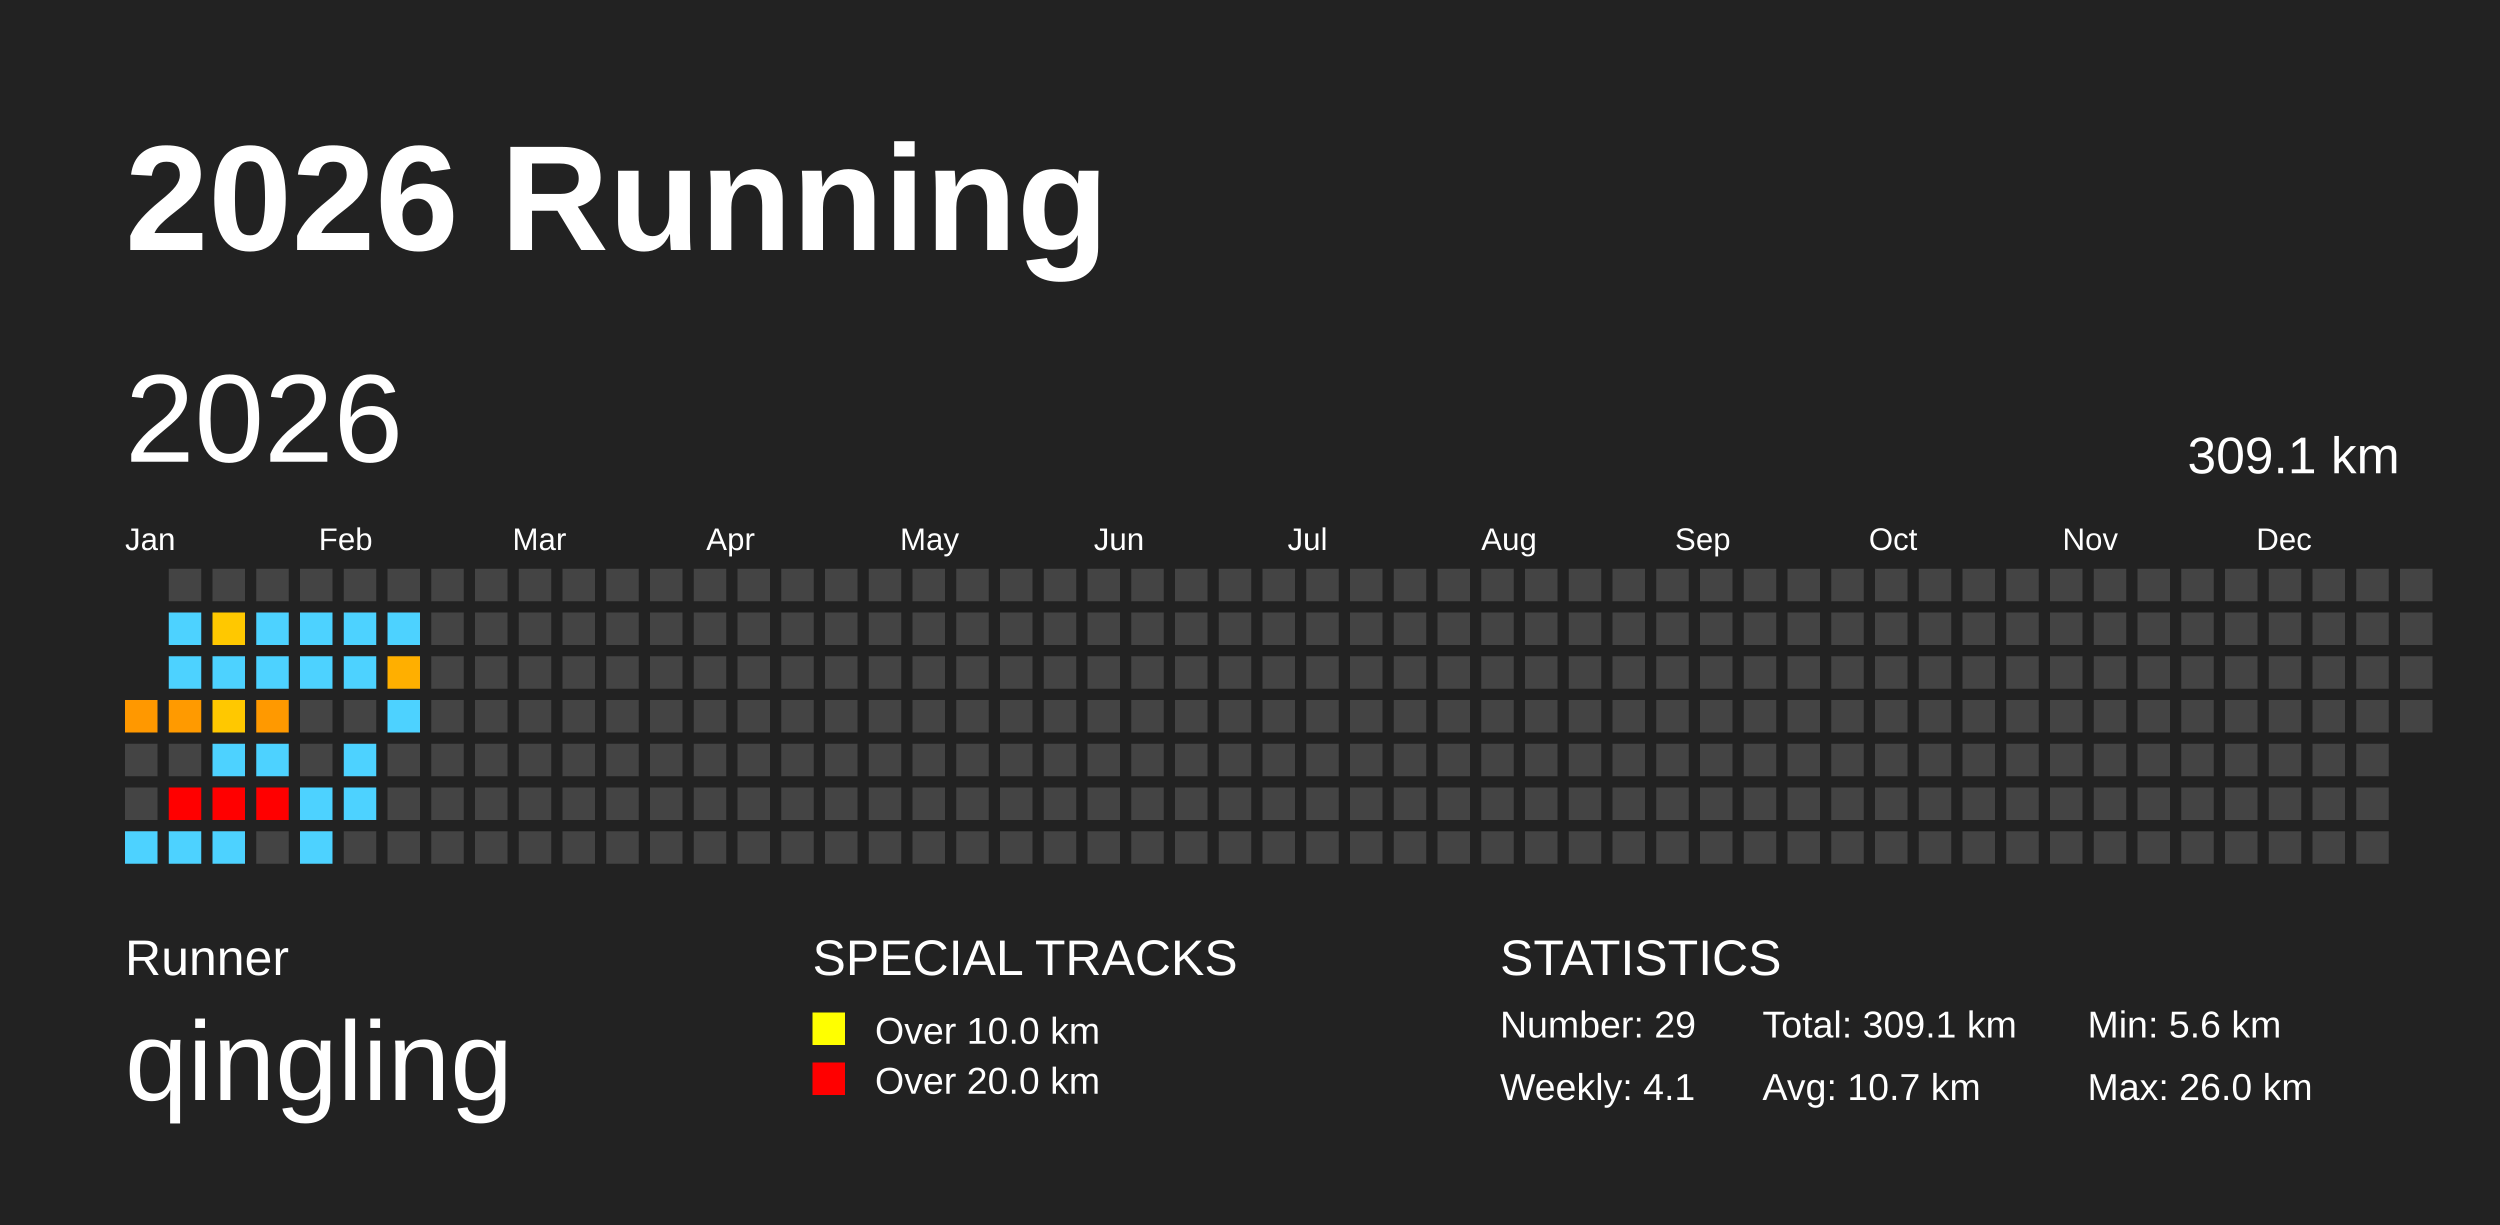
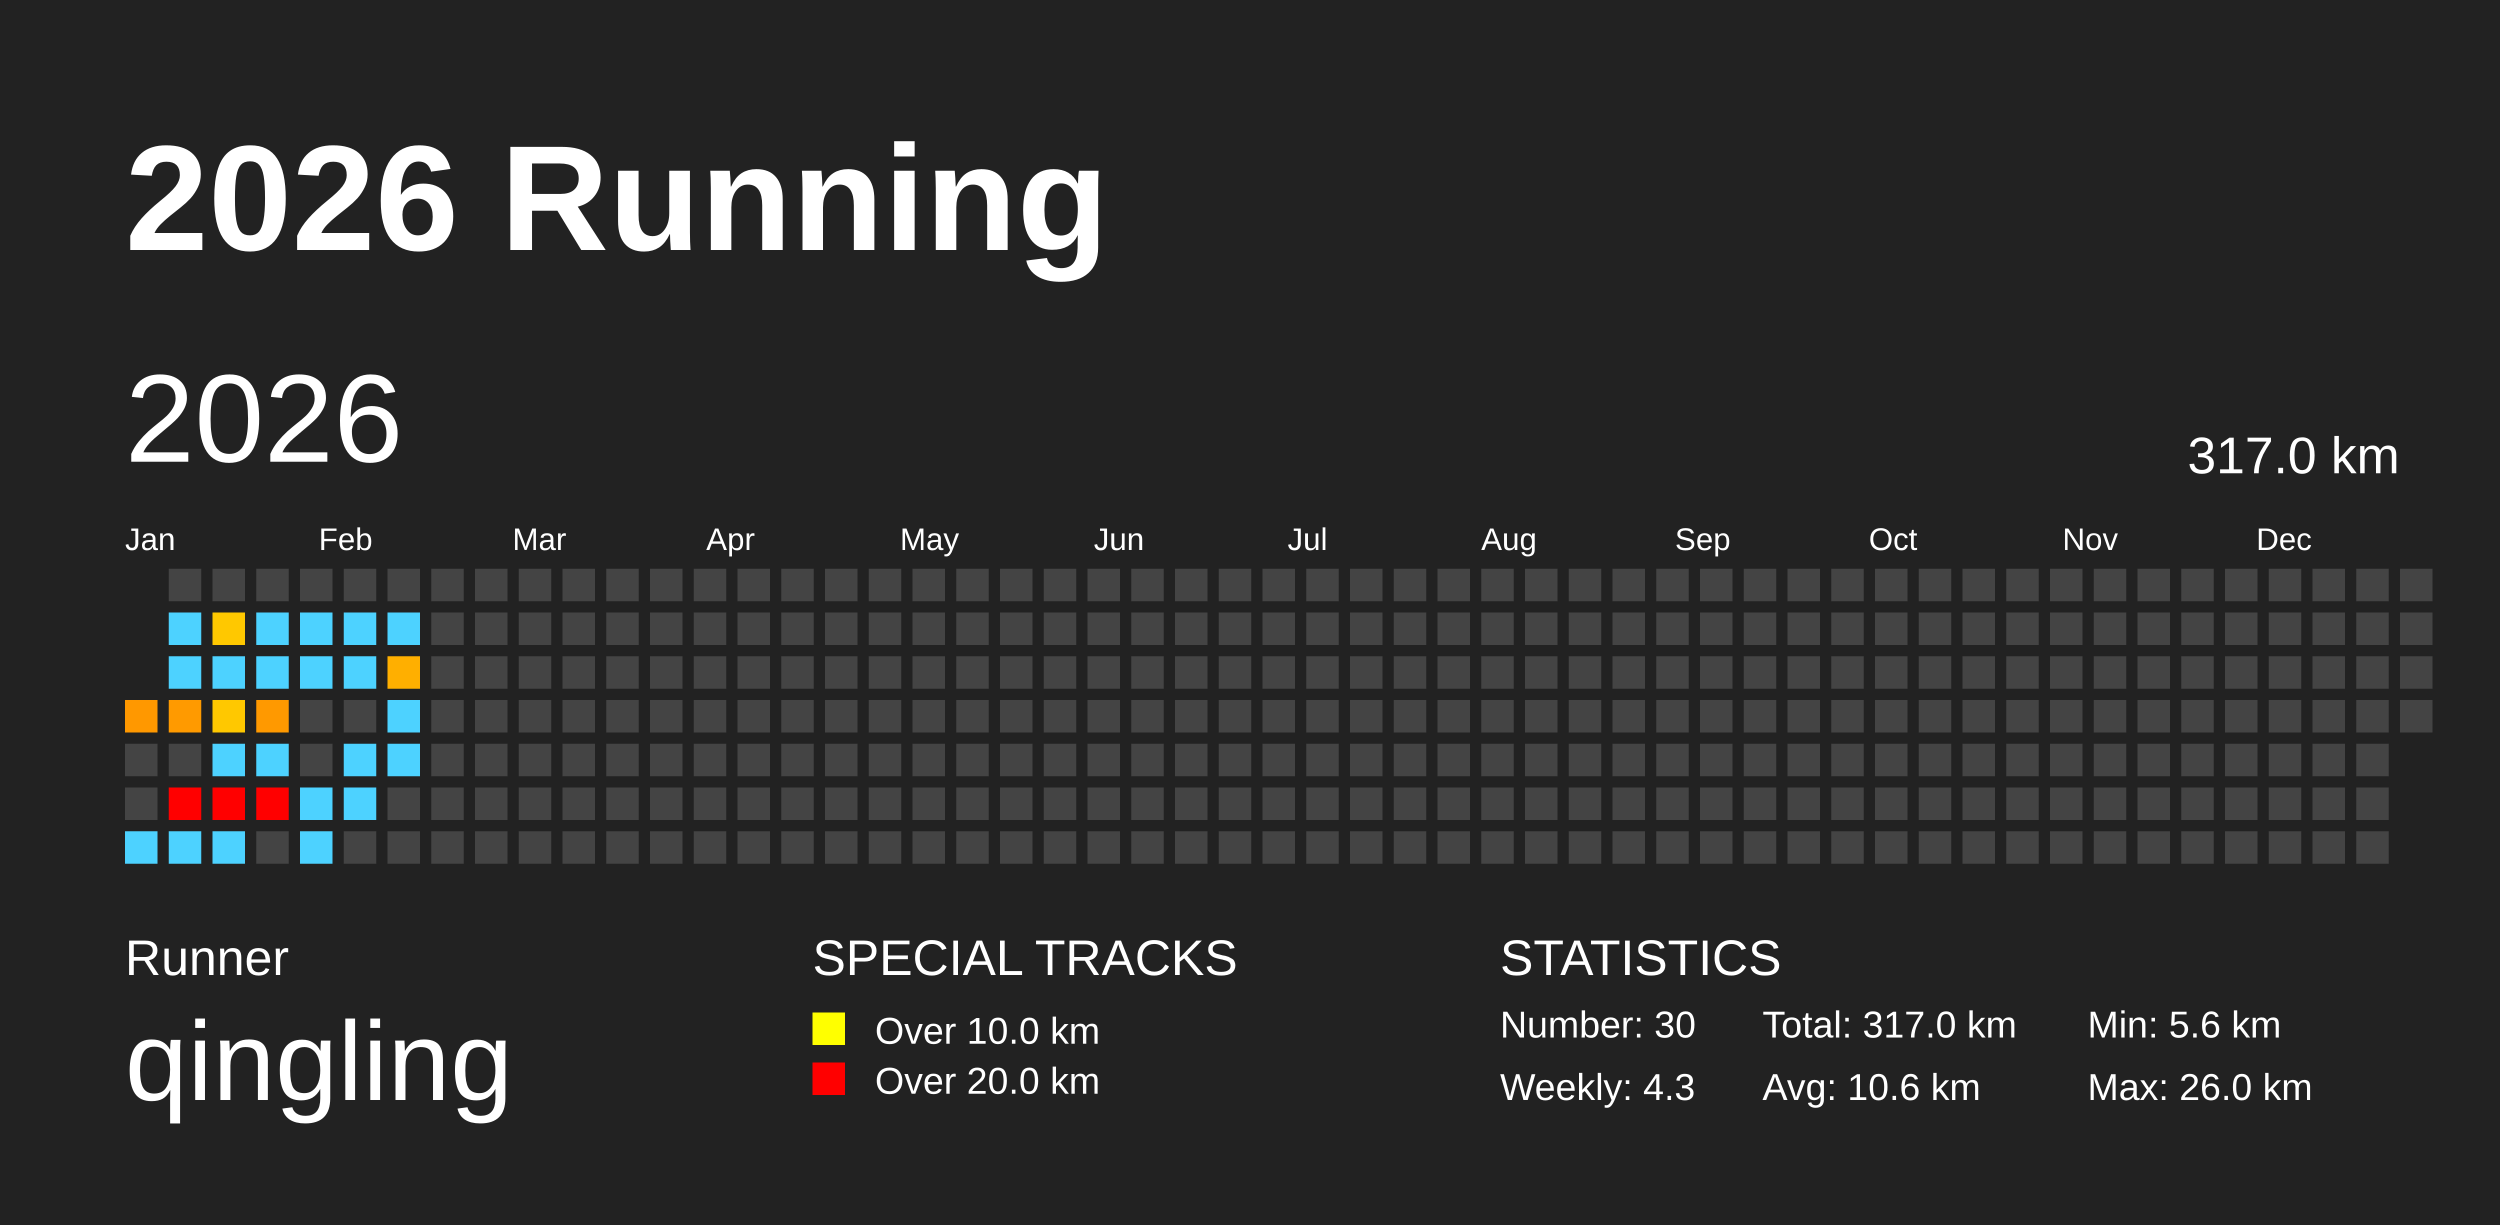
<svg xmlns="http://www.w3.org/2000/svg" baseProfile="full" height="98mm" version="1.1" viewBox="0,0,200,98" width="200mm">
  <defs />
  <rect fill="#222222" height="98" width="200" x="0" y="0" />
  <text fill="#FFFFFF" style="font-size:12px; font-family:Arial; font-weight:bold;" x="10" y="20">2026 Running</text>
  <text fill="#FFFFFF" style="font-size:4px; font-family:Arial" x="10" y="78">Runner</text>
  <text fill="#FFFFFF" style="font-size:9px; font-family:Arial" x="10" y="88">qingling</text>
  <text fill="#FFFFFF" style="font-size:4px; font-family:Arial" x="65" y="78">SPECIAL TRACKS</text>
  <rect fill="yellow" height="2.6" width="2.6" x="65" y="81" />
  <text fill="#FFFFFF" style="font-size:3px; font-family:Arial" x="70" y="83.5">Over 10.0 km</text>
  <rect fill="red" height="2.6" width="2.6" x="65" y="85" />
  <text fill="#FFFFFF" style="font-size:3px; font-family:Arial" x="70" y="87.5">Over 20.0 km</text>
  <text fill="#FFFFFF" style="font-size:4px; font-family:Arial" x="120" y="78">STATISTICS</text>
-   <text fill="#FFFFFF" style="font-size:3px; font-family:Arial" x="120" y="83">Number: 29</text>
-   <text fill="#FFFFFF" style="font-size:3px; font-family:Arial" x="120" y="88">Weekly: 4.1</text>
-   <text fill="#FFFFFF" style="font-size:3px; font-family:Arial" x="141" y="83">Total: 309.1 km</text>
-   <text fill="#FFFFFF" style="font-size:3px; font-family:Arial" x="141" y="88">Avg: 10.7 km</text>
+   <text fill="#FFFFFF" style="font-size:3px; font-family:Arial" x="120" y="83">Number: 30</text>
+   <text fill="#FFFFFF" style="font-size:3px; font-family:Arial" x="120" y="88">Weekly: 4.3</text>
+   <text fill="#FFFFFF" style="font-size:3px; font-family:Arial" x="141" y="83">Total: 317.0 km</text>
+   <text fill="#FFFFFF" style="font-size:3px; font-family:Arial" x="141" y="88">Avg: 10.6 km</text>
  <text fill="#FFFFFF" style="font-size:3px; font-family:Arial" x="167" y="83">Min: 5.6 km</text>
  <text fill="#FFFFFF" style="font-size:3px; font-family:Arial" x="167" y="88">Max: 26.0 km</text>
  <text dominant-baseline="hanging" fill="#FFFFFF" style="font-size:10.0px; font-family:Arial;" x="10" y="30">2026</text>
-   <text dominant-baseline="hanging" fill="#FFFFFF" style="font-size:4.125px; font-family:Arial;" x="175" y="35">309.1 km</text>
+   <text dominant-baseline="hanging" fill="#FFFFFF" style="font-size:4.125px; font-family:Arial;" x="175" y="35">317.0 km</text>
  <text fill="#FFFFFF" style="font-size:2.5px; font-family:Arial" x="10.0" y="44">Jan</text>
  <text fill="#FFFFFF" style="font-size:2.5px; font-family:Arial" x="25.5" y="44">Feb</text>
  <text fill="#FFFFFF" style="font-size:2.5px; font-family:Arial" x="41.0" y="44">Mar</text>
  <text fill="#FFFFFF" style="font-size:2.5px; font-family:Arial" x="56.5" y="44">Apr</text>
  <text fill="#FFFFFF" style="font-size:2.5px; font-family:Arial" x="72.0" y="44">May</text>
  <text fill="#FFFFFF" style="font-size:2.5px; font-family:Arial" x="87.5" y="44">Jun</text>
  <text fill="#FFFFFF" style="font-size:2.5px; font-family:Arial" x="103.0" y="44">Jul</text>
  <text fill="#FFFFFF" style="font-size:2.5px; font-family:Arial" x="118.5" y="44">Aug</text>
  <text fill="#FFFFFF" style="font-size:2.5px; font-family:Arial" x="134.0" y="44">Sep</text>
  <text fill="#FFFFFF" style="font-size:2.5px; font-family:Arial" x="149.5" y="44">Oct</text>
  <text fill="#FFFFFF" style="font-size:2.5px; font-family:Arial" x="165.0" y="44">Nov</text>
  <text fill="#FFFFFF" style="font-size:2.5px; font-family:Arial" x="180.5" y="44">Dec</text>
  <rect fill="#ff9800" height="2.6" width="2.6" x="10.0" y="56.0" />
  <rect fill="#444444" height="2.6" width="2.6" x="10.0" y="59.5" />
  <rect fill="#444444" height="2.6" width="2.6" x="10.0" y="63.0" />
  <rect fill="#4dd2ff" height="2.6" width="2.6" x="10.0" y="66.5" />
  <rect fill="#444444" height="2.6" width="2.6" x="13.5" y="45.5" />
  <rect fill="#4dd2ff" height="2.6" width="2.6" x="13.5" y="49.0" />
  <rect fill="#4dd2ff" height="2.6" width="2.6" x="13.5" y="52.5" />
  <rect fill="#ff9a00" height="2.6" width="2.6" x="13.5" y="56.0" />
  <rect fill="#444444" height="2.6" width="2.6" x="13.5" y="59.5" />
  <rect fill="red" height="2.6" width="2.6" x="13.5" y="63.0" />
  <rect fill="#4dd2ff" height="2.6" width="2.6" x="13.5" y="66.5" />
  <rect fill="#444444" height="2.6" width="2.6" x="17.0" y="45.5" />
  <rect fill="#ffc800" height="2.6" width="2.6" x="17.0" y="49.0" />
  <rect fill="#4dd2ff" height="2.6" width="2.6" x="17.0" y="52.5" />
  <rect fill="#ffc800" height="2.6" width="2.6" x="17.0" y="56.0" />
  <rect fill="#4dd2ff" height="2.6" width="2.6" x="17.0" y="59.5" />
  <rect fill="red" height="2.6" width="2.6" x="17.0" y="63.0" />
  <rect fill="#4dd2ff" height="2.6" width="2.6" x="17.0" y="66.5" />
  <rect fill="#444444" height="2.6" width="2.6" x="20.5" y="45.5" />
  <rect fill="#4dd2ff" height="2.6" width="2.6" x="20.5" y="49.0" />
  <rect fill="#4dd2ff" height="2.6" width="2.6" x="20.5" y="52.5" />
  <rect fill="#ff9900" height="2.6" width="2.6" x="20.5" y="56.0" />
  <rect fill="#4dd2ff" height="2.6" width="2.6" x="20.5" y="59.5" />
  <rect fill="red" height="2.6" width="2.6" x="20.5" y="63.0" />
  <rect fill="#444444" height="2.6" width="2.6" x="20.5" y="66.5" />
  <rect fill="#444444" height="2.6" width="2.6" x="24.0" y="45.5" />
  <rect fill="#4dd2ff" height="2.6" width="2.6" x="24.0" y="49.0" />
  <rect fill="#4dd2ff" height="2.6" width="2.6" x="24.0" y="52.5" />
  <rect fill="#444444" height="2.6" width="2.6" x="24.0" y="56.0" />
  <rect fill="#444444" height="2.6" width="2.6" x="24.0" y="59.5" />
  <rect fill="#4dd2ff" height="2.6" width="2.6" x="24.0" y="63.0" />
  <rect fill="#4dd2ff" height="2.6" width="2.6" x="24.0" y="66.5" />
  <rect fill="#444444" height="2.6" width="2.6" x="27.5" y="45.5" />
  <rect fill="#4dd2ff" height="2.6" width="2.6" x="27.5" y="49.0" />
  <rect fill="#4dd2ff" height="2.6" width="2.6" x="27.5" y="52.5" />
  <rect fill="#444444" height="2.6" width="2.6" x="27.5" y="56.0" />
  <rect fill="#4dd2ff" height="2.6" width="2.6" x="27.5" y="59.5" />
  <rect fill="#4dd2ff" height="2.6" width="2.6" x="27.5" y="63.0" />
  <rect fill="#444444" height="2.6" width="2.6" x="27.5" y="66.5" />
  <rect fill="#444444" height="2.6" width="2.6" x="31.0" y="45.5" />
  <rect fill="#4dd2ff" height="2.6" width="2.6" x="31.0" y="49.0" />
  <rect fill="#ffaf00" height="2.6" width="2.6" x="31.0" y="52.5" />
  <rect fill="#4dd2ff" height="2.6" width="2.6" x="31.0" y="56.0" />
-   <rect fill="#444444" height="2.6" width="2.6" x="31.0" y="59.5" />
+   <rect fill="#4dd2ff" height="2.6" width="2.6" x="31.0" y="59.5" />
  <rect fill="#444444" height="2.6" width="2.6" x="31.0" y="63.0" />
  <rect fill="#444444" height="2.6" width="2.6" x="31.0" y="66.5" />
  <rect fill="#444444" height="2.6" width="2.6" x="34.5" y="45.5" />
  <rect fill="#444444" height="2.6" width="2.6" x="34.5" y="49.0" />
  <rect fill="#444444" height="2.6" width="2.6" x="34.5" y="52.5" />
  <rect fill="#444444" height="2.6" width="2.6" x="34.5" y="56.0" />
  <rect fill="#444444" height="2.6" width="2.6" x="34.5" y="59.5" />
  <rect fill="#444444" height="2.6" width="2.6" x="34.5" y="63.0" />
  <rect fill="#444444" height="2.6" width="2.6" x="34.5" y="66.5" />
  <rect fill="#444444" height="2.6" width="2.6" x="38.0" y="45.5" />
  <rect fill="#444444" height="2.6" width="2.6" x="38.0" y="49.0" />
  <rect fill="#444444" height="2.6" width="2.6" x="38.0" y="52.5" />
  <rect fill="#444444" height="2.6" width="2.6" x="38.0" y="56.0" />
  <rect fill="#444444" height="2.6" width="2.6" x="38.0" y="59.5" />
  <rect fill="#444444" height="2.6" width="2.6" x="38.0" y="63.0" />
  <rect fill="#444444" height="2.6" width="2.6" x="38.0" y="66.5" />
  <rect fill="#444444" height="2.6" width="2.6" x="41.5" y="45.5" />
  <rect fill="#444444" height="2.6" width="2.6" x="41.5" y="49.0" />
  <rect fill="#444444" height="2.6" width="2.6" x="41.5" y="52.5" />
  <rect fill="#444444" height="2.6" width="2.6" x="41.5" y="56.0" />
  <rect fill="#444444" height="2.6" width="2.6" x="41.5" y="59.5" />
  <rect fill="#444444" height="2.6" width="2.6" x="41.5" y="63.0" />
  <rect fill="#444444" height="2.6" width="2.6" x="41.5" y="66.5" />
  <rect fill="#444444" height="2.6" width="2.6" x="45.0" y="45.5" />
  <rect fill="#444444" height="2.6" width="2.6" x="45.0" y="49.0" />
  <rect fill="#444444" height="2.6" width="2.6" x="45.0" y="52.5" />
  <rect fill="#444444" height="2.6" width="2.6" x="45.0" y="56.0" />
  <rect fill="#444444" height="2.6" width="2.6" x="45.0" y="59.5" />
  <rect fill="#444444" height="2.6" width="2.6" x="45.0" y="63.0" />
  <rect fill="#444444" height="2.6" width="2.6" x="45.0" y="66.5" />
  <rect fill="#444444" height="2.6" width="2.6" x="48.5" y="45.5" />
  <rect fill="#444444" height="2.6" width="2.6" x="48.5" y="49.0" />
  <rect fill="#444444" height="2.6" width="2.6" x="48.5" y="52.5" />
  <rect fill="#444444" height="2.6" width="2.6" x="48.5" y="56.0" />
  <rect fill="#444444" height="2.6" width="2.6" x="48.5" y="59.5" />
  <rect fill="#444444" height="2.6" width="2.6" x="48.5" y="63.0" />
  <rect fill="#444444" height="2.6" width="2.6" x="48.5" y="66.5" />
  <rect fill="#444444" height="2.6" width="2.6" x="52.0" y="45.5" />
  <rect fill="#444444" height="2.6" width="2.6" x="52.0" y="49.0" />
  <rect fill="#444444" height="2.6" width="2.6" x="52.0" y="52.5" />
  <rect fill="#444444" height="2.6" width="2.6" x="52.0" y="56.0" />
  <rect fill="#444444" height="2.6" width="2.6" x="52.0" y="59.5" />
  <rect fill="#444444" height="2.6" width="2.6" x="52.0" y="63.0" />
  <rect fill="#444444" height="2.6" width="2.6" x="52.0" y="66.5" />
  <rect fill="#444444" height="2.6" width="2.6" x="55.5" y="45.5" />
  <rect fill="#444444" height="2.6" width="2.6" x="55.5" y="49.0" />
  <rect fill="#444444" height="2.6" width="2.6" x="55.5" y="52.5" />
  <rect fill="#444444" height="2.6" width="2.6" x="55.5" y="56.0" />
  <rect fill="#444444" height="2.6" width="2.6" x="55.5" y="59.5" />
  <rect fill="#444444" height="2.6" width="2.6" x="55.5" y="63.0" />
  <rect fill="#444444" height="2.6" width="2.6" x="55.5" y="66.5" />
  <rect fill="#444444" height="2.6" width="2.6" x="59.0" y="45.5" />
  <rect fill="#444444" height="2.6" width="2.6" x="59.0" y="49.0" />
  <rect fill="#444444" height="2.6" width="2.6" x="59.0" y="52.5" />
  <rect fill="#444444" height="2.6" width="2.6" x="59.0" y="56.0" />
  <rect fill="#444444" height="2.6" width="2.6" x="59.0" y="59.5" />
  <rect fill="#444444" height="2.6" width="2.6" x="59.0" y="63.0" />
  <rect fill="#444444" height="2.6" width="2.6" x="59.0" y="66.5" />
  <rect fill="#444444" height="2.6" width="2.6" x="62.5" y="45.5" />
  <rect fill="#444444" height="2.6" width="2.6" x="62.5" y="49.0" />
  <rect fill="#444444" height="2.6" width="2.6" x="62.5" y="52.5" />
  <rect fill="#444444" height="2.6" width="2.6" x="62.5" y="56.0" />
  <rect fill="#444444" height="2.6" width="2.6" x="62.5" y="59.5" />
  <rect fill="#444444" height="2.6" width="2.6" x="62.5" y="63.0" />
  <rect fill="#444444" height="2.6" width="2.6" x="62.5" y="66.5" />
  <rect fill="#444444" height="2.6" width="2.6" x="66.0" y="45.5" />
  <rect fill="#444444" height="2.6" width="2.6" x="66.0" y="49.0" />
  <rect fill="#444444" height="2.6" width="2.6" x="66.0" y="52.5" />
  <rect fill="#444444" height="2.6" width="2.6" x="66.0" y="56.0" />
  <rect fill="#444444" height="2.6" width="2.6" x="66.0" y="59.5" />
  <rect fill="#444444" height="2.6" width="2.6" x="66.0" y="63.0" />
  <rect fill="#444444" height="2.6" width="2.6" x="66.0" y="66.5" />
  <rect fill="#444444" height="2.6" width="2.6" x="69.5" y="45.5" />
  <rect fill="#444444" height="2.6" width="2.6" x="69.5" y="49.0" />
  <rect fill="#444444" height="2.6" width="2.6" x="69.5" y="52.5" />
  <rect fill="#444444" height="2.6" width="2.6" x="69.5" y="56.0" />
  <rect fill="#444444" height="2.6" width="2.6" x="69.5" y="59.5" />
  <rect fill="#444444" height="2.6" width="2.6" x="69.5" y="63.0" />
  <rect fill="#444444" height="2.6" width="2.6" x="69.5" y="66.5" />
  <rect fill="#444444" height="2.6" width="2.6" x="73.0" y="45.5" />
  <rect fill="#444444" height="2.6" width="2.6" x="73.0" y="49.0" />
  <rect fill="#444444" height="2.6" width="2.6" x="73.0" y="52.5" />
  <rect fill="#444444" height="2.6" width="2.6" x="73.0" y="56.0" />
  <rect fill="#444444" height="2.6" width="2.6" x="73.0" y="59.5" />
  <rect fill="#444444" height="2.6" width="2.6" x="73.0" y="63.0" />
  <rect fill="#444444" height="2.6" width="2.6" x="73.0" y="66.5" />
  <rect fill="#444444" height="2.6" width="2.6" x="76.5" y="45.5" />
  <rect fill="#444444" height="2.6" width="2.6" x="76.5" y="49.0" />
  <rect fill="#444444" height="2.6" width="2.6" x="76.5" y="52.5" />
  <rect fill="#444444" height="2.6" width="2.6" x="76.5" y="56.0" />
  <rect fill="#444444" height="2.6" width="2.6" x="76.5" y="59.5" />
  <rect fill="#444444" height="2.6" width="2.6" x="76.5" y="63.0" />
  <rect fill="#444444" height="2.6" width="2.6" x="76.5" y="66.5" />
  <rect fill="#444444" height="2.6" width="2.6" x="80.0" y="45.5" />
  <rect fill="#444444" height="2.6" width="2.6" x="80.0" y="49.0" />
  <rect fill="#444444" height="2.6" width="2.6" x="80.0" y="52.5" />
  <rect fill="#444444" height="2.6" width="2.6" x="80.0" y="56.0" />
  <rect fill="#444444" height="2.6" width="2.6" x="80.0" y="59.5" />
  <rect fill="#444444" height="2.6" width="2.6" x="80.0" y="63.0" />
  <rect fill="#444444" height="2.6" width="2.6" x="80.0" y="66.5" />
  <rect fill="#444444" height="2.6" width="2.6" x="83.5" y="45.5" />
  <rect fill="#444444" height="2.6" width="2.6" x="83.5" y="49.0" />
  <rect fill="#444444" height="2.6" width="2.6" x="83.5" y="52.5" />
  <rect fill="#444444" height="2.6" width="2.6" x="83.5" y="56.0" />
  <rect fill="#444444" height="2.6" width="2.6" x="83.5" y="59.5" />
  <rect fill="#444444" height="2.6" width="2.6" x="83.5" y="63.0" />
  <rect fill="#444444" height="2.6" width="2.6" x="83.5" y="66.5" />
  <rect fill="#444444" height="2.6" width="2.6" x="87.0" y="45.5" />
  <rect fill="#444444" height="2.6" width="2.6" x="87.0" y="49.0" />
  <rect fill="#444444" height="2.6" width="2.6" x="87.0" y="52.5" />
  <rect fill="#444444" height="2.6" width="2.6" x="87.0" y="56.0" />
  <rect fill="#444444" height="2.6" width="2.6" x="87.0" y="59.5" />
  <rect fill="#444444" height="2.6" width="2.6" x="87.0" y="63.0" />
  <rect fill="#444444" height="2.6" width="2.6" x="87.0" y="66.5" />
  <rect fill="#444444" height="2.6" width="2.6" x="90.5" y="45.5" />
  <rect fill="#444444" height="2.6" width="2.6" x="90.5" y="49.0" />
  <rect fill="#444444" height="2.6" width="2.6" x="90.5" y="52.5" />
  <rect fill="#444444" height="2.6" width="2.6" x="90.5" y="56.0" />
  <rect fill="#444444" height="2.6" width="2.6" x="90.5" y="59.5" />
  <rect fill="#444444" height="2.6" width="2.6" x="90.5" y="63.0" />
  <rect fill="#444444" height="2.6" width="2.6" x="90.5" y="66.5" />
  <rect fill="#444444" height="2.6" width="2.6" x="94.0" y="45.5" />
  <rect fill="#444444" height="2.6" width="2.6" x="94.0" y="49.0" />
  <rect fill="#444444" height="2.6" width="2.6" x="94.0" y="52.5" />
  <rect fill="#444444" height="2.6" width="2.6" x="94.0" y="56.0" />
  <rect fill="#444444" height="2.6" width="2.6" x="94.0" y="59.5" />
  <rect fill="#444444" height="2.6" width="2.6" x="94.0" y="63.0" />
  <rect fill="#444444" height="2.6" width="2.6" x="94.0" y="66.5" />
  <rect fill="#444444" height="2.6" width="2.6" x="97.5" y="45.5" />
  <rect fill="#444444" height="2.6" width="2.6" x="97.5" y="49.0" />
  <rect fill="#444444" height="2.6" width="2.6" x="97.5" y="52.5" />
  <rect fill="#444444" height="2.6" width="2.6" x="97.5" y="56.0" />
  <rect fill="#444444" height="2.6" width="2.6" x="97.5" y="59.5" />
  <rect fill="#444444" height="2.6" width="2.6" x="97.5" y="63.0" />
  <rect fill="#444444" height="2.6" width="2.6" x="97.5" y="66.5" />
  <rect fill="#444444" height="2.6" width="2.6" x="101.0" y="45.5" />
  <rect fill="#444444" height="2.6" width="2.6" x="101.0" y="49.0" />
  <rect fill="#444444" height="2.6" width="2.6" x="101.0" y="52.5" />
  <rect fill="#444444" height="2.6" width="2.6" x="101.0" y="56.0" />
  <rect fill="#444444" height="2.6" width="2.6" x="101.0" y="59.5" />
  <rect fill="#444444" height="2.6" width="2.6" x="101.0" y="63.0" />
  <rect fill="#444444" height="2.6" width="2.6" x="101.0" y="66.5" />
  <rect fill="#444444" height="2.6" width="2.6" x="104.5" y="45.5" />
  <rect fill="#444444" height="2.6" width="2.6" x="104.5" y="49.0" />
  <rect fill="#444444" height="2.6" width="2.6" x="104.5" y="52.5" />
  <rect fill="#444444" height="2.6" width="2.6" x="104.5" y="56.0" />
  <rect fill="#444444" height="2.6" width="2.6" x="104.5" y="59.5" />
  <rect fill="#444444" height="2.6" width="2.6" x="104.5" y="63.0" />
  <rect fill="#444444" height="2.6" width="2.6" x="104.5" y="66.5" />
  <rect fill="#444444" height="2.6" width="2.6" x="108.0" y="45.5" />
  <rect fill="#444444" height="2.6" width="2.6" x="108.0" y="49.0" />
  <rect fill="#444444" height="2.6" width="2.6" x="108.0" y="52.5" />
  <rect fill="#444444" height="2.6" width="2.6" x="108.0" y="56.0" />
  <rect fill="#444444" height="2.6" width="2.6" x="108.0" y="59.5" />
  <rect fill="#444444" height="2.6" width="2.6" x="108.0" y="63.0" />
  <rect fill="#444444" height="2.6" width="2.6" x="108.0" y="66.5" />
  <rect fill="#444444" height="2.6" width="2.6" x="111.5" y="45.5" />
  <rect fill="#444444" height="2.6" width="2.6" x="111.5" y="49.0" />
  <rect fill="#444444" height="2.6" width="2.6" x="111.5" y="52.5" />
  <rect fill="#444444" height="2.6" width="2.6" x="111.5" y="56.0" />
  <rect fill="#444444" height="2.6" width="2.6" x="111.5" y="59.5" />
  <rect fill="#444444" height="2.6" width="2.6" x="111.5" y="63.0" />
  <rect fill="#444444" height="2.6" width="2.6" x="111.5" y="66.5" />
  <rect fill="#444444" height="2.6" width="2.6" x="115.0" y="45.5" />
  <rect fill="#444444" height="2.6" width="2.6" x="115.0" y="49.0" />
  <rect fill="#444444" height="2.6" width="2.6" x="115.0" y="52.5" />
  <rect fill="#444444" height="2.6" width="2.6" x="115.0" y="56.0" />
  <rect fill="#444444" height="2.6" width="2.6" x="115.0" y="59.5" />
  <rect fill="#444444" height="2.6" width="2.6" x="115.0" y="63.0" />
  <rect fill="#444444" height="2.6" width="2.6" x="115.0" y="66.5" />
  <rect fill="#444444" height="2.6" width="2.6" x="118.5" y="45.5" />
  <rect fill="#444444" height="2.6" width="2.6" x="118.5" y="49.0" />
  <rect fill="#444444" height="2.6" width="2.6" x="118.5" y="52.5" />
  <rect fill="#444444" height="2.6" width="2.6" x="118.5" y="56.0" />
  <rect fill="#444444" height="2.6" width="2.6" x="118.5" y="59.5" />
  <rect fill="#444444" height="2.6" width="2.6" x="118.5" y="63.0" />
  <rect fill="#444444" height="2.6" width="2.6" x="118.5" y="66.5" />
  <rect fill="#444444" height="2.6" width="2.6" x="122.0" y="45.5" />
  <rect fill="#444444" height="2.6" width="2.6" x="122.0" y="49.0" />
  <rect fill="#444444" height="2.6" width="2.6" x="122.0" y="52.5" />
  <rect fill="#444444" height="2.6" width="2.6" x="122.0" y="56.0" />
  <rect fill="#444444" height="2.6" width="2.6" x="122.0" y="59.5" />
  <rect fill="#444444" height="2.6" width="2.6" x="122.0" y="63.0" />
  <rect fill="#444444" height="2.6" width="2.6" x="122.0" y="66.5" />
  <rect fill="#444444" height="2.6" width="2.6" x="125.5" y="45.5" />
  <rect fill="#444444" height="2.6" width="2.6" x="125.5" y="49.0" />
  <rect fill="#444444" height="2.6" width="2.6" x="125.5" y="52.5" />
  <rect fill="#444444" height="2.6" width="2.6" x="125.5" y="56.0" />
  <rect fill="#444444" height="2.6" width="2.6" x="125.5" y="59.5" />
  <rect fill="#444444" height="2.6" width="2.6" x="125.5" y="63.0" />
  <rect fill="#444444" height="2.6" width="2.6" x="125.5" y="66.5" />
  <rect fill="#444444" height="2.6" width="2.6" x="129.0" y="45.5" />
  <rect fill="#444444" height="2.6" width="2.6" x="129.0" y="49.0" />
  <rect fill="#444444" height="2.6" width="2.6" x="129.0" y="52.5" />
  <rect fill="#444444" height="2.6" width="2.6" x="129.0" y="56.0" />
  <rect fill="#444444" height="2.6" width="2.6" x="129.0" y="59.5" />
  <rect fill="#444444" height="2.6" width="2.6" x="129.0" y="63.0" />
  <rect fill="#444444" height="2.6" width="2.6" x="129.0" y="66.5" />
  <rect fill="#444444" height="2.6" width="2.6" x="132.5" y="45.5" />
  <rect fill="#444444" height="2.6" width="2.6" x="132.5" y="49.0" />
  <rect fill="#444444" height="2.6" width="2.6" x="132.5" y="52.5" />
  <rect fill="#444444" height="2.6" width="2.6" x="132.5" y="56.0" />
  <rect fill="#444444" height="2.6" width="2.6" x="132.5" y="59.5" />
  <rect fill="#444444" height="2.6" width="2.6" x="132.5" y="63.0" />
  <rect fill="#444444" height="2.6" width="2.6" x="132.5" y="66.5" />
  <rect fill="#444444" height="2.6" width="2.6" x="136.0" y="45.5" />
  <rect fill="#444444" height="2.6" width="2.6" x="136.0" y="49.0" />
  <rect fill="#444444" height="2.6" width="2.6" x="136.0" y="52.5" />
  <rect fill="#444444" height="2.6" width="2.6" x="136.0" y="56.0" />
  <rect fill="#444444" height="2.6" width="2.6" x="136.0" y="59.5" />
  <rect fill="#444444" height="2.6" width="2.6" x="136.0" y="63.0" />
  <rect fill="#444444" height="2.6" width="2.6" x="136.0" y="66.5" />
  <rect fill="#444444" height="2.6" width="2.6" x="139.5" y="45.5" />
  <rect fill="#444444" height="2.6" width="2.6" x="139.5" y="49.0" />
  <rect fill="#444444" height="2.6" width="2.6" x="139.5" y="52.5" />
  <rect fill="#444444" height="2.6" width="2.6" x="139.5" y="56.0" />
  <rect fill="#444444" height="2.6" width="2.6" x="139.5" y="59.5" />
  <rect fill="#444444" height="2.6" width="2.6" x="139.5" y="63.0" />
  <rect fill="#444444" height="2.6" width="2.6" x="139.5" y="66.5" />
  <rect fill="#444444" height="2.6" width="2.6" x="143.0" y="45.5" />
  <rect fill="#444444" height="2.6" width="2.6" x="143.0" y="49.0" />
  <rect fill="#444444" height="2.6" width="2.6" x="143.0" y="52.5" />
  <rect fill="#444444" height="2.6" width="2.6" x="143.0" y="56.0" />
  <rect fill="#444444" height="2.6" width="2.6" x="143.0" y="59.5" />
  <rect fill="#444444" height="2.6" width="2.6" x="143.0" y="63.0" />
  <rect fill="#444444" height="2.6" width="2.6" x="143.0" y="66.5" />
  <rect fill="#444444" height="2.6" width="2.6" x="146.5" y="45.5" />
  <rect fill="#444444" height="2.6" width="2.6" x="146.5" y="49.0" />
  <rect fill="#444444" height="2.6" width="2.6" x="146.5" y="52.5" />
  <rect fill="#444444" height="2.6" width="2.6" x="146.5" y="56.0" />
  <rect fill="#444444" height="2.6" width="2.6" x="146.5" y="59.5" />
  <rect fill="#444444" height="2.6" width="2.6" x="146.5" y="63.0" />
  <rect fill="#444444" height="2.6" width="2.6" x="146.5" y="66.5" />
  <rect fill="#444444" height="2.6" width="2.6" x="150.0" y="45.5" />
  <rect fill="#444444" height="2.6" width="2.6" x="150.0" y="49.0" />
  <rect fill="#444444" height="2.6" width="2.6" x="150.0" y="52.5" />
  <rect fill="#444444" height="2.6" width="2.6" x="150.0" y="56.0" />
  <rect fill="#444444" height="2.6" width="2.6" x="150.0" y="59.5" />
  <rect fill="#444444" height="2.6" width="2.6" x="150.0" y="63.0" />
  <rect fill="#444444" height="2.6" width="2.6" x="150.0" y="66.5" />
  <rect fill="#444444" height="2.6" width="2.6" x="153.5" y="45.5" />
  <rect fill="#444444" height="2.6" width="2.6" x="153.5" y="49.0" />
  <rect fill="#444444" height="2.6" width="2.6" x="153.5" y="52.5" />
  <rect fill="#444444" height="2.6" width="2.6" x="153.5" y="56.0" />
  <rect fill="#444444" height="2.6" width="2.6" x="153.5" y="59.5" />
  <rect fill="#444444" height="2.6" width="2.6" x="153.5" y="63.0" />
  <rect fill="#444444" height="2.6" width="2.6" x="153.5" y="66.5" />
  <rect fill="#444444" height="2.6" width="2.6" x="157.0" y="45.5" />
  <rect fill="#444444" height="2.6" width="2.6" x="157.0" y="49.0" />
  <rect fill="#444444" height="2.6" width="2.6" x="157.0" y="52.5" />
  <rect fill="#444444" height="2.6" width="2.6" x="157.0" y="56.0" />
  <rect fill="#444444" height="2.6" width="2.6" x="157.0" y="59.5" />
  <rect fill="#444444" height="2.6" width="2.6" x="157.0" y="63.0" />
  <rect fill="#444444" height="2.6" width="2.6" x="157.0" y="66.5" />
  <rect fill="#444444" height="2.6" width="2.6" x="160.5" y="45.5" />
  <rect fill="#444444" height="2.6" width="2.6" x="160.5" y="49.0" />
  <rect fill="#444444" height="2.6" width="2.6" x="160.5" y="52.5" />
  <rect fill="#444444" height="2.6" width="2.6" x="160.5" y="56.0" />
  <rect fill="#444444" height="2.6" width="2.6" x="160.5" y="59.5" />
  <rect fill="#444444" height="2.6" width="2.6" x="160.5" y="63.0" />
  <rect fill="#444444" height="2.6" width="2.6" x="160.5" y="66.5" />
  <rect fill="#444444" height="2.6" width="2.6" x="164.0" y="45.5" />
  <rect fill="#444444" height="2.6" width="2.6" x="164.0" y="49.0" />
  <rect fill="#444444" height="2.6" width="2.6" x="164.0" y="52.5" />
  <rect fill="#444444" height="2.6" width="2.6" x="164.0" y="56.0" />
  <rect fill="#444444" height="2.6" width="2.6" x="164.0" y="59.5" />
  <rect fill="#444444" height="2.6" width="2.6" x="164.0" y="63.0" />
  <rect fill="#444444" height="2.6" width="2.6" x="164.0" y="66.5" />
  <rect fill="#444444" height="2.6" width="2.6" x="167.5" y="45.5" />
  <rect fill="#444444" height="2.6" width="2.6" x="167.5" y="49.0" />
  <rect fill="#444444" height="2.6" width="2.6" x="167.5" y="52.5" />
  <rect fill="#444444" height="2.6" width="2.6" x="167.5" y="56.0" />
  <rect fill="#444444" height="2.6" width="2.6" x="167.5" y="59.5" />
  <rect fill="#444444" height="2.6" width="2.6" x="167.5" y="63.0" />
  <rect fill="#444444" height="2.6" width="2.6" x="167.5" y="66.5" />
  <rect fill="#444444" height="2.6" width="2.6" x="171.0" y="45.5" />
  <rect fill="#444444" height="2.6" width="2.6" x="171.0" y="49.0" />
  <rect fill="#444444" height="2.6" width="2.6" x="171.0" y="52.5" />
  <rect fill="#444444" height="2.6" width="2.6" x="171.0" y="56.0" />
  <rect fill="#444444" height="2.6" width="2.6" x="171.0" y="59.5" />
  <rect fill="#444444" height="2.6" width="2.6" x="171.0" y="63.0" />
  <rect fill="#444444" height="2.6" width="2.6" x="171.0" y="66.5" />
  <rect fill="#444444" height="2.6" width="2.6" x="174.5" y="45.5" />
  <rect fill="#444444" height="2.6" width="2.6" x="174.5" y="49.0" />
  <rect fill="#444444" height="2.6" width="2.6" x="174.5" y="52.5" />
  <rect fill="#444444" height="2.6" width="2.6" x="174.5" y="56.0" />
  <rect fill="#444444" height="2.6" width="2.6" x="174.5" y="59.5" />
  <rect fill="#444444" height="2.6" width="2.6" x="174.5" y="63.0" />
  <rect fill="#444444" height="2.6" width="2.6" x="174.5" y="66.5" />
  <rect fill="#444444" height="2.6" width="2.6" x="178.0" y="45.5" />
  <rect fill="#444444" height="2.6" width="2.6" x="178.0" y="49.0" />
  <rect fill="#444444" height="2.6" width="2.6" x="178.0" y="52.5" />
  <rect fill="#444444" height="2.6" width="2.6" x="178.0" y="56.0" />
  <rect fill="#444444" height="2.6" width="2.6" x="178.0" y="59.5" />
  <rect fill="#444444" height="2.6" width="2.6" x="178.0" y="63.0" />
  <rect fill="#444444" height="2.6" width="2.6" x="178.0" y="66.5" />
  <rect fill="#444444" height="2.6" width="2.6" x="181.5" y="45.5" />
  <rect fill="#444444" height="2.6" width="2.6" x="181.5" y="49.0" />
  <rect fill="#444444" height="2.6" width="2.6" x="181.5" y="52.5" />
  <rect fill="#444444" height="2.6" width="2.6" x="181.5" y="56.0" />
  <rect fill="#444444" height="2.6" width="2.6" x="181.5" y="59.5" />
  <rect fill="#444444" height="2.6" width="2.6" x="181.5" y="63.0" />
  <rect fill="#444444" height="2.6" width="2.6" x="181.5" y="66.5" />
  <rect fill="#444444" height="2.6" width="2.6" x="185.0" y="45.5" />
  <rect fill="#444444" height="2.6" width="2.6" x="185.0" y="49.0" />
  <rect fill="#444444" height="2.6" width="2.6" x="185.0" y="52.5" />
  <rect fill="#444444" height="2.6" width="2.6" x="185.0" y="56.0" />
  <rect fill="#444444" height="2.6" width="2.6" x="185.0" y="59.5" />
  <rect fill="#444444" height="2.6" width="2.6" x="185.0" y="63.0" />
  <rect fill="#444444" height="2.6" width="2.6" x="185.0" y="66.5" />
  <rect fill="#444444" height="2.6" width="2.6" x="188.5" y="45.5" />
  <rect fill="#444444" height="2.6" width="2.6" x="188.5" y="49.0" />
  <rect fill="#444444" height="2.6" width="2.6" x="188.5" y="52.5" />
  <rect fill="#444444" height="2.6" width="2.6" x="188.5" y="56.0" />
  <rect fill="#444444" height="2.6" width="2.6" x="188.5" y="59.5" />
  <rect fill="#444444" height="2.6" width="2.6" x="188.5" y="63.0" />
  <rect fill="#444444" height="2.6" width="2.6" x="188.5" y="66.5" />
  <rect fill="#444444" height="2.6" width="2.6" x="192.0" y="45.5" />
  <rect fill="#444444" height="2.6" width="2.6" x="192.0" y="49.0" />
  <rect fill="#444444" height="2.6" width="2.6" x="192.0" y="52.5" />
  <rect fill="#444444" height="2.6" width="2.6" x="192.0" y="56.0" />
</svg>
